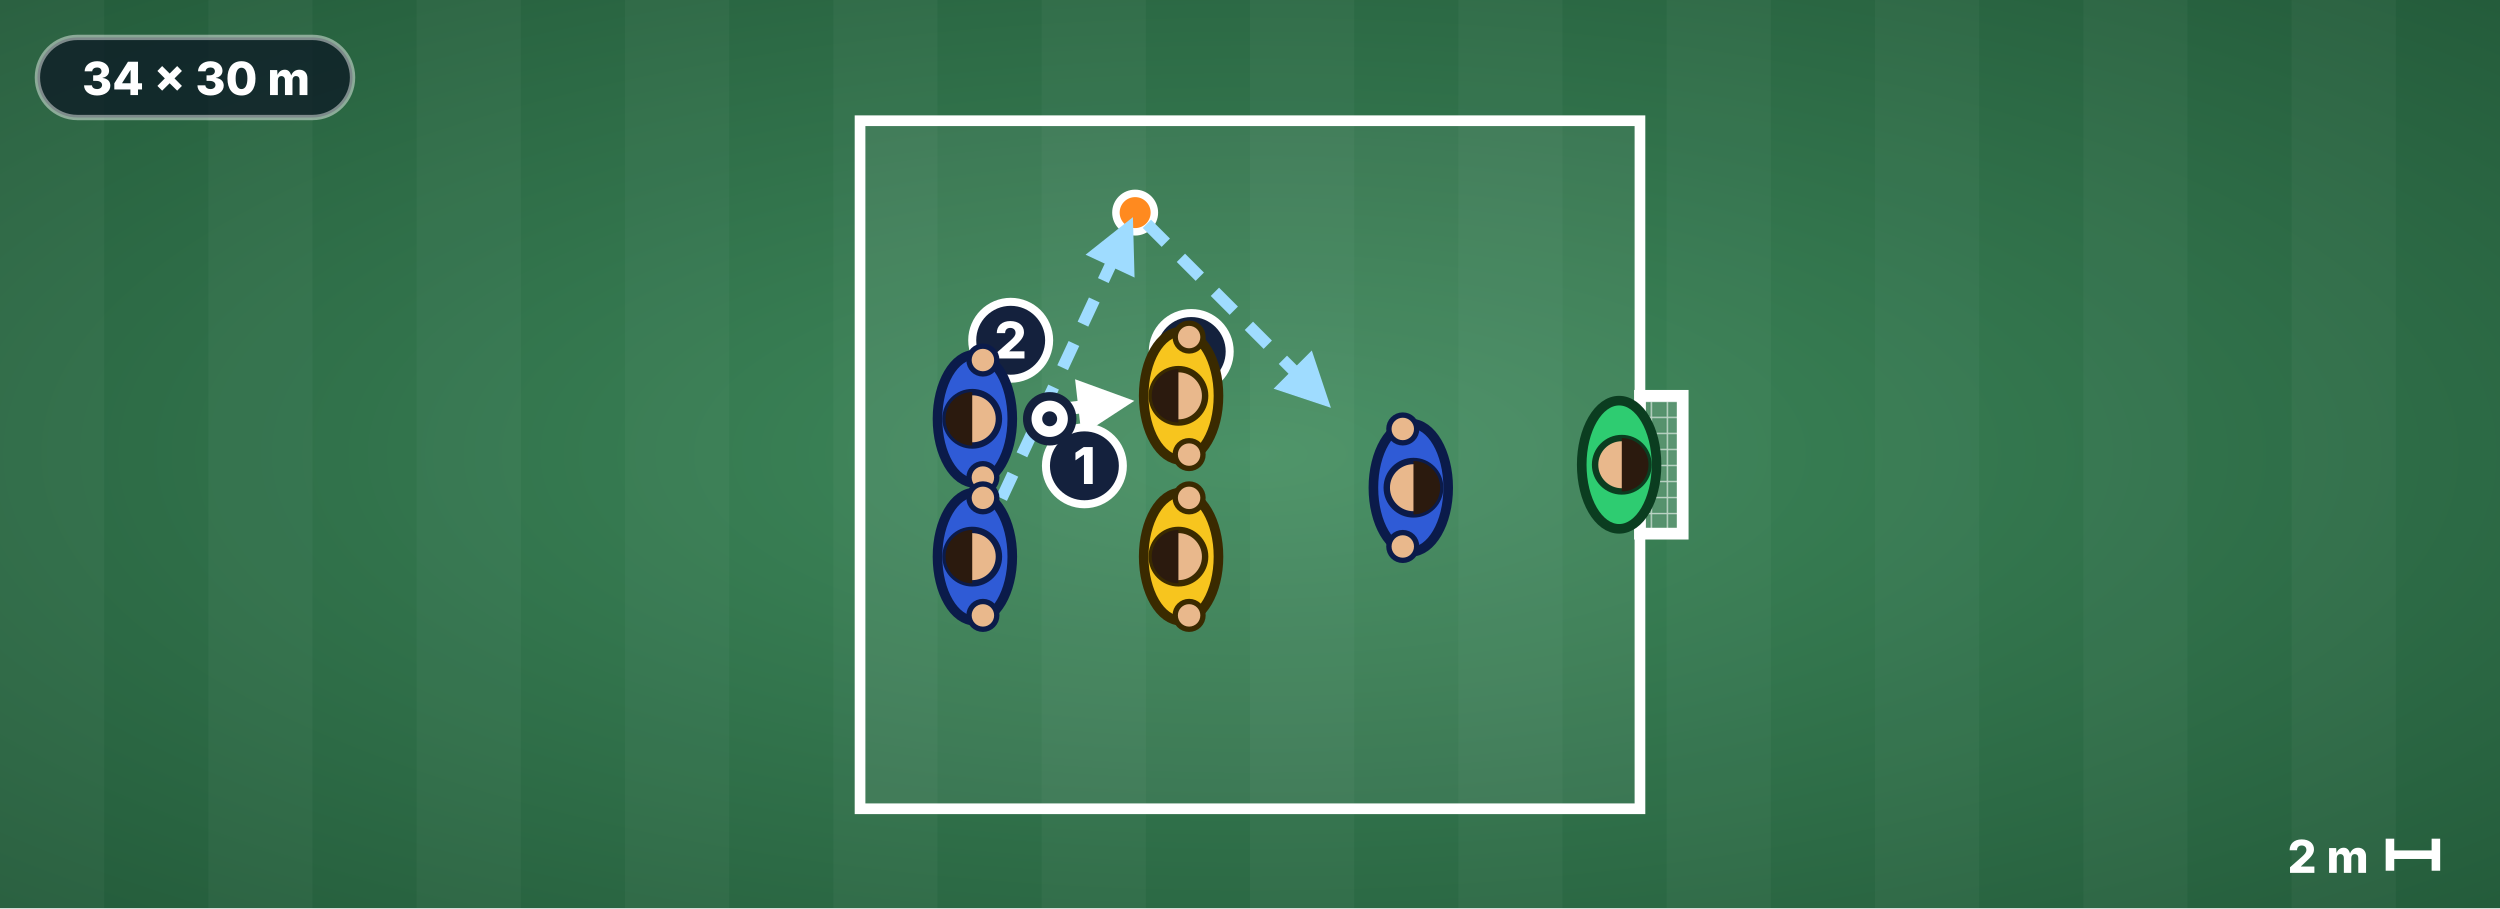
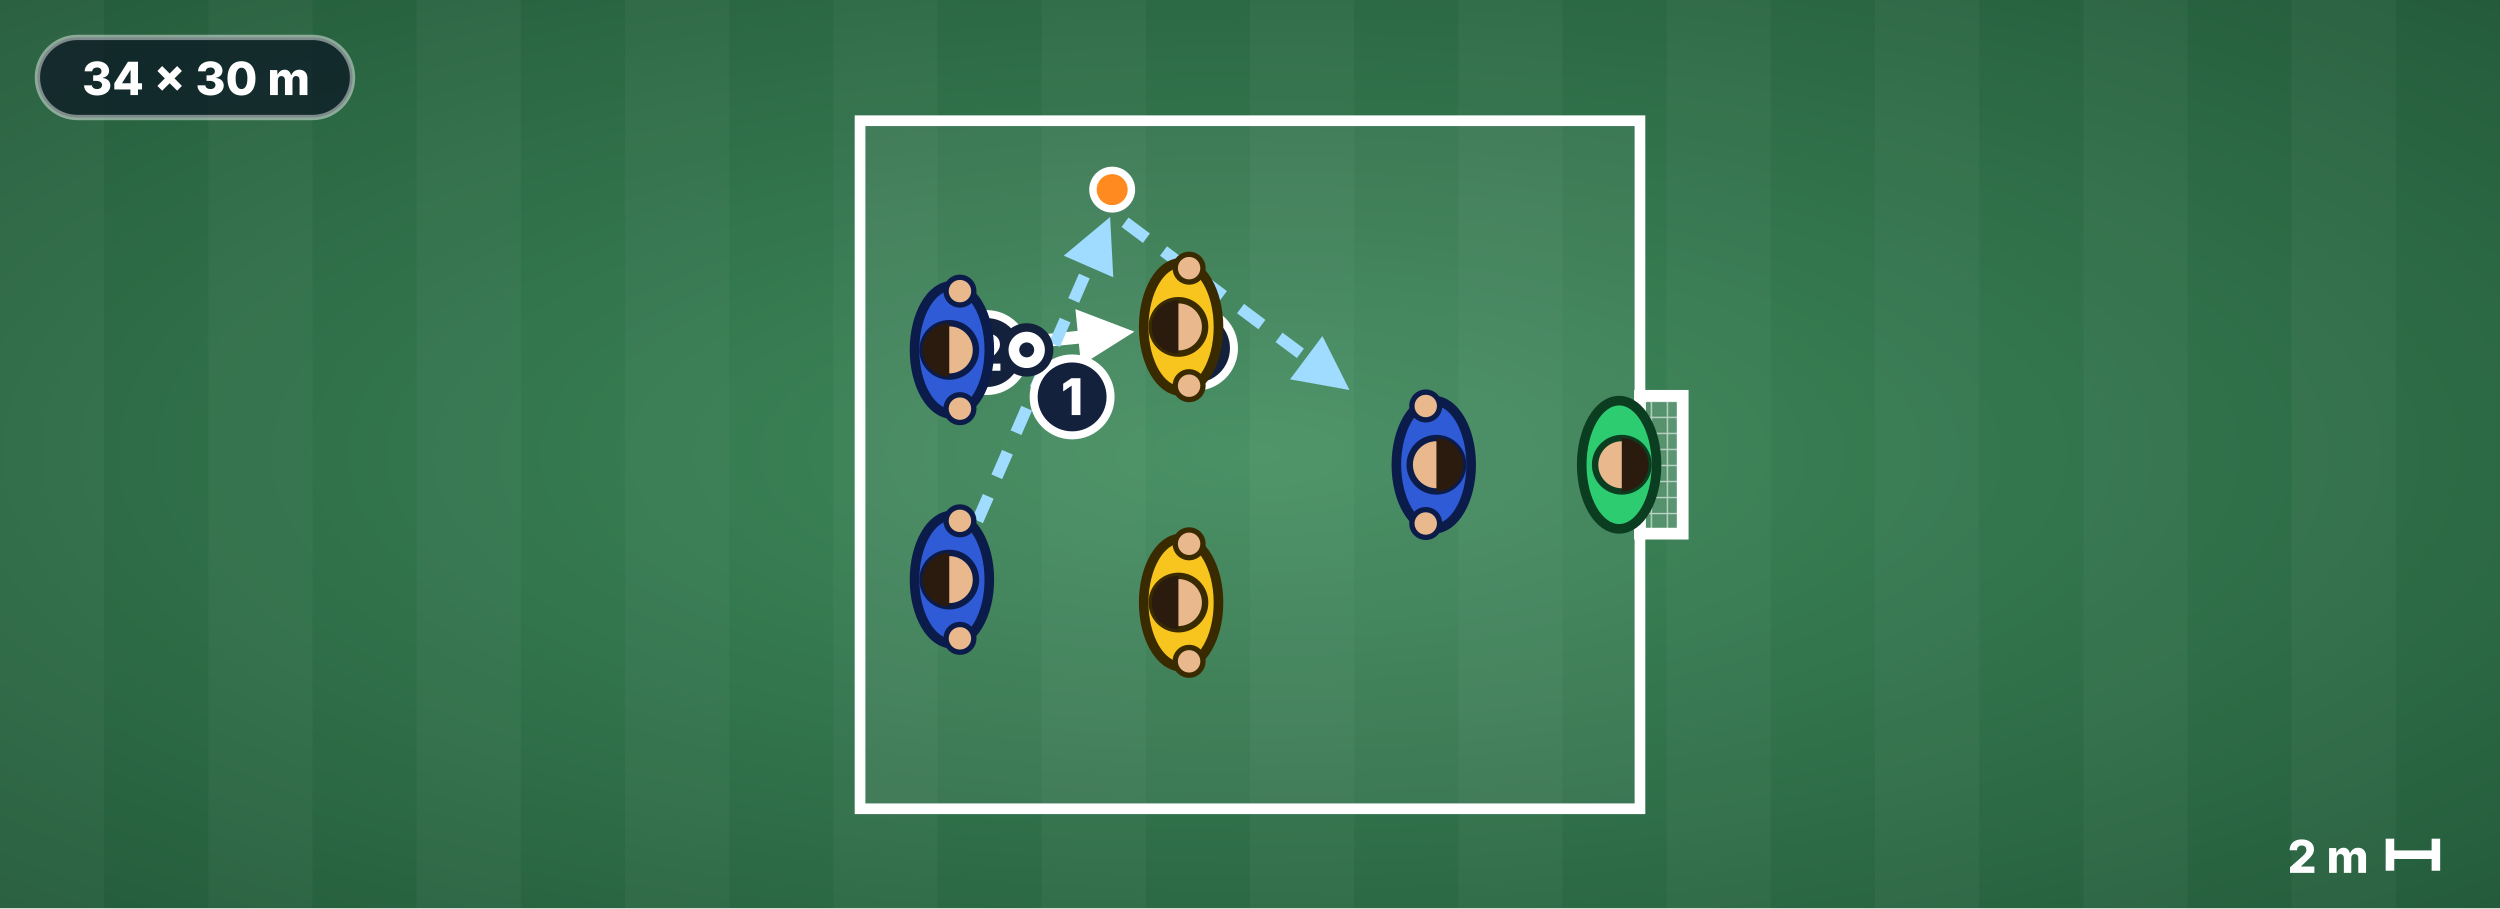
<svg xmlns="http://www.w3.org/2000/svg" viewBox="0 0 468 170" preserveAspectRatio="xMidYMid slice">
  <defs>
    <radialGradient id="g" cx="50%" cy="50%" r="70%">
      <stop offset="0" stop-color="#3f8a5c" />
      <stop offset="1" stop-color="#245c3b" />
    </radialGradient>
    <pattern id="hatch" width="6" height="6" patternUnits="userSpaceOnUse" patternTransform="rotate(45)">
      <rect width="6" height="6" fill="rgba(255,255,255,.10)" />
      <line x1="0" y1="0" x2="0" y2="6" stroke="rgba(255,255,255,.30)" stroke-width="1.6" />
    </pattern>
    <pattern id="net" width="3" height="3" patternUnits="userSpaceOnUse">
      <rect width="3" height="3" fill="rgba(255,255,255,.15)" />
      <path d="M0 0H3M0 0V3" stroke="rgba(255,255,255,.6)" stroke-width=".5" />
    </pattern>
    <marker id="ahW" viewBox="0 0 10 10" refX="7" refY="5" markerWidth="4.4" markerHeight="4.4" orient="auto">
      <path d="M0 0L10 5L0 10z" fill="#fff" />
    </marker>
    <marker id="ahB" viewBox="0 0 10 10" refX="7" refY="5" markerWidth="4.6" markerHeight="4.6" orient="auto">
      <path d="M0 0L10 5L0 10z" fill="#9fdcff" />
    </marker>
    <marker id="ahO" viewBox="0 0 10 10" refX="7" refY="5" markerWidth="4.4" markerHeight="4.4" orient="auto">
      <path d="M0 0L10 5L0 10z" fill="#ffb21e" />
    </marker>
  </defs>
  <rect width="468" height="170" fill="url(#g)" />
  <rect x="0.0" y="0" width="19.5" height="170" fill="rgba(255,255,255,.035)" />
  <rect x="39.0" y="0" width="19.5" height="170" fill="rgba(255,255,255,.035)" />
  <rect x="78.0" y="0" width="19.5" height="170" fill="rgba(255,255,255,.035)" />
  <rect x="117.0" y="0" width="19.5" height="170" fill="rgba(255,255,255,.035)" />
  <rect x="156.0" y="0" width="19.5" height="170" fill="rgba(255,255,255,.035)" />
  <rect x="195.0" y="0" width="19.5" height="170" fill="rgba(255,255,255,.035)" />
  <rect x="234.0" y="0" width="19.5" height="170" fill="rgba(255,255,255,.035)" />
  <rect x="273.0" y="0" width="19.5" height="170" fill="rgba(255,255,255,.035)" />
  <rect x="312.0" y="0" width="19.5" height="170" fill="rgba(255,255,255,.035)" />
  <rect x="351.0" y="0" width="19.5" height="170" fill="rgba(255,255,255,.035)" />
  <rect x="390.0" y="0" width="19.5" height="170" fill="rgba(255,255,255,.035)" />
  <rect x="429.0" y="0" width="19.5" height="170" fill="rgba(255,255,255,.035)" />
  <rect x="161.0" y="22.6" width="146.0" height="128.8" fill="rgba(255,255,255,.06)" stroke="#fff" stroke-width="2" />
-   <circle cx="212.5" cy="39.8" r="3.6" fill="#ff8a1f" stroke="#fff" stroke-width="1.4" />
+   <circle cx="208.2" cy="35.5" r="3.6" fill="#ff8a1f" stroke="#fff" stroke-width="1.4" />
  <rect x="307.0" y="74.1" width="8" height="25.8" fill="url(#net)" stroke="#fff" stroke-width="2.2" />
-   <line x1="194.4" y1="77.1" x2="209.2" y2="75.4" stroke="#fff" stroke-width="2.4" marker-end="url(#ahW)" />
-   <line x1="187.5" y1="93.3" x2="210.8" y2="43.4" stroke="#9fdcff" stroke-width="2.2" stroke-dasharray="5 4" marker-end="url(#ahB)" />
-   <line x1="214.7" y1="41.9" x2="247.0" y2="74.2" stroke="#9fdcff" stroke-width="2.2" stroke-dasharray="5 4" marker-end="url(#ahB)" />
+   <line x1="190.1" y1="64.3" x2="209.2" y2="62.4" stroke="#fff" stroke-width="2.4" marker-end="url(#ahW)" />
+   <line x1="183.0" y1="97.5" x2="206.6" y2="43.4" stroke="#9fdcff" stroke-width="2.2" stroke-dasharray="5 4" marker-end="url(#ahB)" />
+   <line x1="210.6" y1="41.6" x2="250.2" y2="71.2" stroke="#9fdcff" stroke-width="2.2" stroke-dasharray="5 4" marker-end="url(#ahB)" />
  <g transform="translate(303.1,87.0) rotate(270)">
    <ellipse rx="12" ry="7" fill="#2ecc71" stroke="#0b3d20" stroke-width="1.8" />
    <circle cy=".5" r="5" fill="#e9b88c" stroke="#0b3d20" stroke-width="1.2" />
    <path d="M-5 .5A5 5 0 0 0 5 .5Z" fill="#2b1a0e" />
  </g>
  <g>
-     <circle cx="203.0" cy="87.2" r="7.2" fill="#14213d" stroke="#fff" stroke-width="1.5" />
-     <text x="203.0" y="90.6" text-anchor="middle" font-family="Inter" font-weight="800" font-size="9.5" fill="#fff">1</text>
+     <circle cx="200.7" cy="74.3" r="7.2" fill="#14213d" stroke="#fff" stroke-width="1.5" />
+     <text x="200.7" y="77.7" text-anchor="middle" font-family="Inter" font-weight="800" font-size="9.5" fill="#fff">1</text>
  </g>
  <g>
-     <circle cx="189.2" cy="63.7" r="7.2" fill="#14213d" stroke="#fff" stroke-width="1.5" />
-     <text x="189.2" y="67.1" text-anchor="middle" font-family="Inter" font-weight="800" font-size="9.5" fill="#fff">2</text>
+     <circle cx="184.7" cy="66.0" r="7.2" fill="#14213d" stroke="#fff" stroke-width="1.5" />
+     <text x="184.7" y="69.4" text-anchor="middle" font-family="Inter" font-weight="800" font-size="9.5" fill="#fff">2</text>
  </g>
  <g>
-     <circle cx="223.0" cy="65.8" r="7.2" fill="#14213d" stroke="#fff" stroke-width="1.5" />
-     <text x="223.0" y="69.2" text-anchor="middle" font-family="Inter" font-weight="800" font-size="9.5" fill="#fff">3</text>
+     <circle cx="223.8" cy="65.2" r="7.2" fill="#14213d" stroke="#fff" stroke-width="1.5" />
+     <text x="223.8" y="68.6" text-anchor="middle" font-family="Inter" font-weight="800" font-size="9.5" fill="#fff">3</text>
  </g>
-   <g transform="translate(182.5,78.4) rotate(90)">
+   <g transform="translate(178.2,65.5) rotate(90)">
    <ellipse cx="0" cy="0" rx="12" ry="7" fill="#2f5bd6" stroke="#0b1b4a" stroke-width="1.8" />
    <circle cx="-11" cy="-1.5" r="2.6" fill="#e9b88c" stroke="#0b1b4a" stroke-width="1" />
    <circle cx="11" cy="-1.5" r="2.6" fill="#e9b88c" stroke="#0b1b4a" stroke-width="1" />
    <circle cx="0" cy="0.5" r="5" fill="#e9b88c" stroke="#0b1b4a" stroke-width="1.2" />
    <path d="M-5 0.5 A5 5 0 0 0 5 0.5 Z" fill="#2b1a0e" />
  </g>
-   <circle cx="196.5" cy="78.4" r="4.2" fill="#fff" stroke="#14213d" stroke-width="1.6" />
-   <circle cx="196.5" cy="78.4" r="1.4" fill="#14213d" />
-   <g transform="translate(182.5,104.2) rotate(90)">
+   <circle cx="192.2" cy="65.5" r="4.2" fill="#fff" stroke="#14213d" stroke-width="1.6" />
+   <circle cx="192.2" cy="65.5" r="1.4" fill="#14213d" />
+   <g transform="translate(178.2,108.5) rotate(90)">
    <ellipse cx="0" cy="0" rx="12" ry="7" fill="#2f5bd6" stroke="#0b1b4a" stroke-width="1.8" />
    <circle cx="-11" cy="-1.5" r="2.6" fill="#e9b88c" stroke="#0b1b4a" stroke-width="1" />
    <circle cx="11" cy="-1.5" r="2.6" fill="#e9b88c" stroke="#0b1b4a" stroke-width="1" />
    <circle cx="0" cy="0.5" r="5" fill="#e9b88c" stroke="#0b1b4a" stroke-width="1.2" />
    <path d="M-5 0.5 A5 5 0 0 0 5 0.5 Z" fill="#2b1a0e" />
  </g>
-   <g transform="translate(221.1,74.1) rotate(90)">
+   <g transform="translate(221.1,61.2) rotate(90)">
    <ellipse cx="0" cy="0" rx="12" ry="7" fill="#f7c51e" stroke="#3a2a00" stroke-width="1.8" />
    <circle cx="-11" cy="-1.5" r="2.6" fill="#e9b88c" stroke="#3a2a00" stroke-width="1" />
    <circle cx="11" cy="-1.5" r="2.6" fill="#e9b88c" stroke="#3a2a00" stroke-width="1" />
    <circle cx="0" cy="0.5" r="5" fill="#e9b88c" stroke="#3a2a00" stroke-width="1.2" />
    <path d="M-5 0.5 A5 5 0 0 0 5 0.5 Z" fill="#2b1a0e" />
  </g>
-   <g transform="translate(221.1,104.2) rotate(90)">
+   <g transform="translate(221.1,112.8) rotate(90)">
    <ellipse cx="0" cy="0" rx="12" ry="7" fill="#f7c51e" stroke="#3a2a00" stroke-width="1.8" />
    <circle cx="-11" cy="-1.5" r="2.6" fill="#e9b88c" stroke="#3a2a00" stroke-width="1" />
    <circle cx="11" cy="-1.5" r="2.6" fill="#e9b88c" stroke="#3a2a00" stroke-width="1" />
    <circle cx="0" cy="0.5" r="5" fill="#e9b88c" stroke="#3a2a00" stroke-width="1.2" />
    <path d="M-5 0.5 A5 5 0 0 0 5 0.5 Z" fill="#2b1a0e" />
  </g>
-   <g transform="translate(264.1,91.3) rotate(270)">
+   <g transform="translate(268.4,87.0) rotate(270)">
    <ellipse cx="0" cy="0" rx="12" ry="7" fill="#2f5bd6" stroke="#0b1b4a" stroke-width="1.8" />
    <circle cx="-11" cy="-1.5" r="2.6" fill="#e9b88c" stroke="#0b1b4a" stroke-width="1" />
    <circle cx="11" cy="-1.5" r="2.6" fill="#e9b88c" stroke="#0b1b4a" stroke-width="1" />
    <circle cx="0" cy="0.5" r="5" fill="#e9b88c" stroke="#0b1b4a" stroke-width="1.2" />
    <path d="M-5 0.5 A5 5 0 0 0 5 0.5 Z" fill="#2b1a0e" />
  </g>
  <rect x="7" y="7" width="59" height="15" rx="7.5" fill="rgba(10,20,35,.72)" stroke="rgba(255,255,255,.45)" />
  <text x="36.7" y="17.8" text-anchor="middle" font-family="Inter" font-weight="800" font-size="8.6" fill="#fff">34 × 30 m</text>
  <text x="443.4" y="163.4" text-anchor="end" font-family="Inter" font-weight="800" font-size="8.5" fill="#fff">2 m</text>
  <path d="M447.4 157.0 V163.0 M447.4 160.0 H456.0 M456.0 157.0 V163.0" stroke="#fff" stroke-width="1.6" />
</svg>
